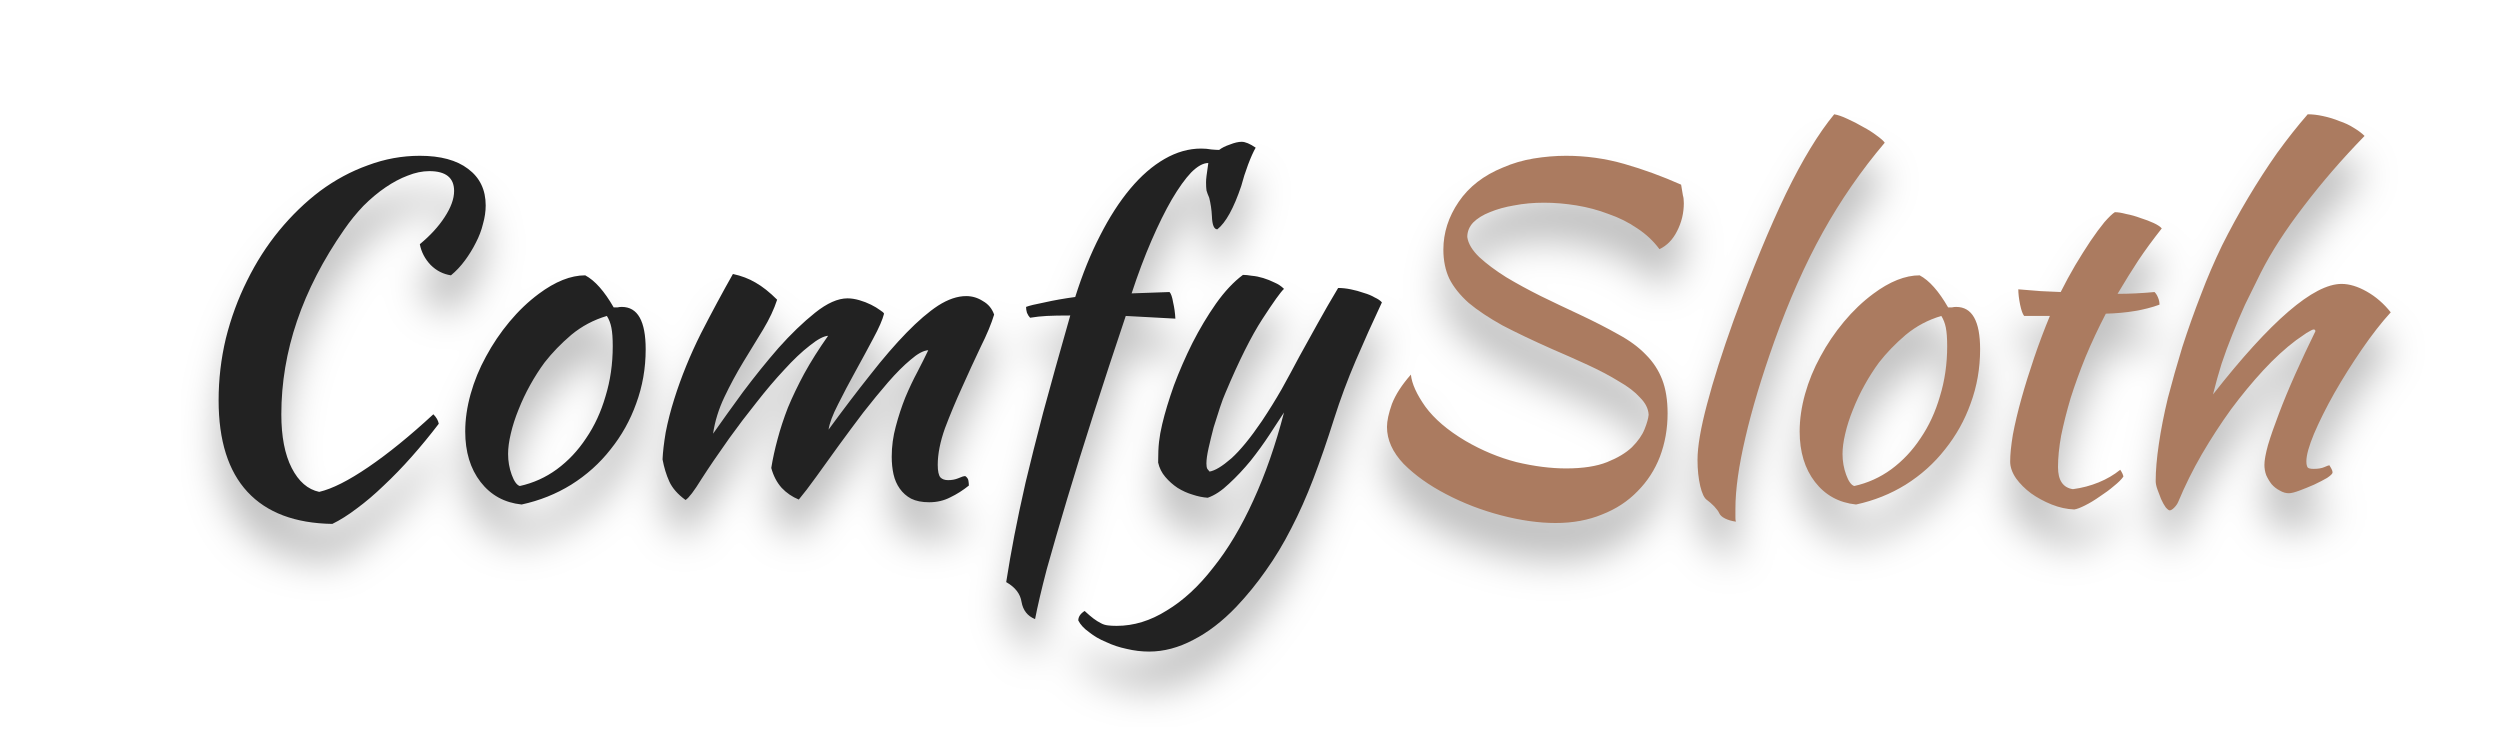
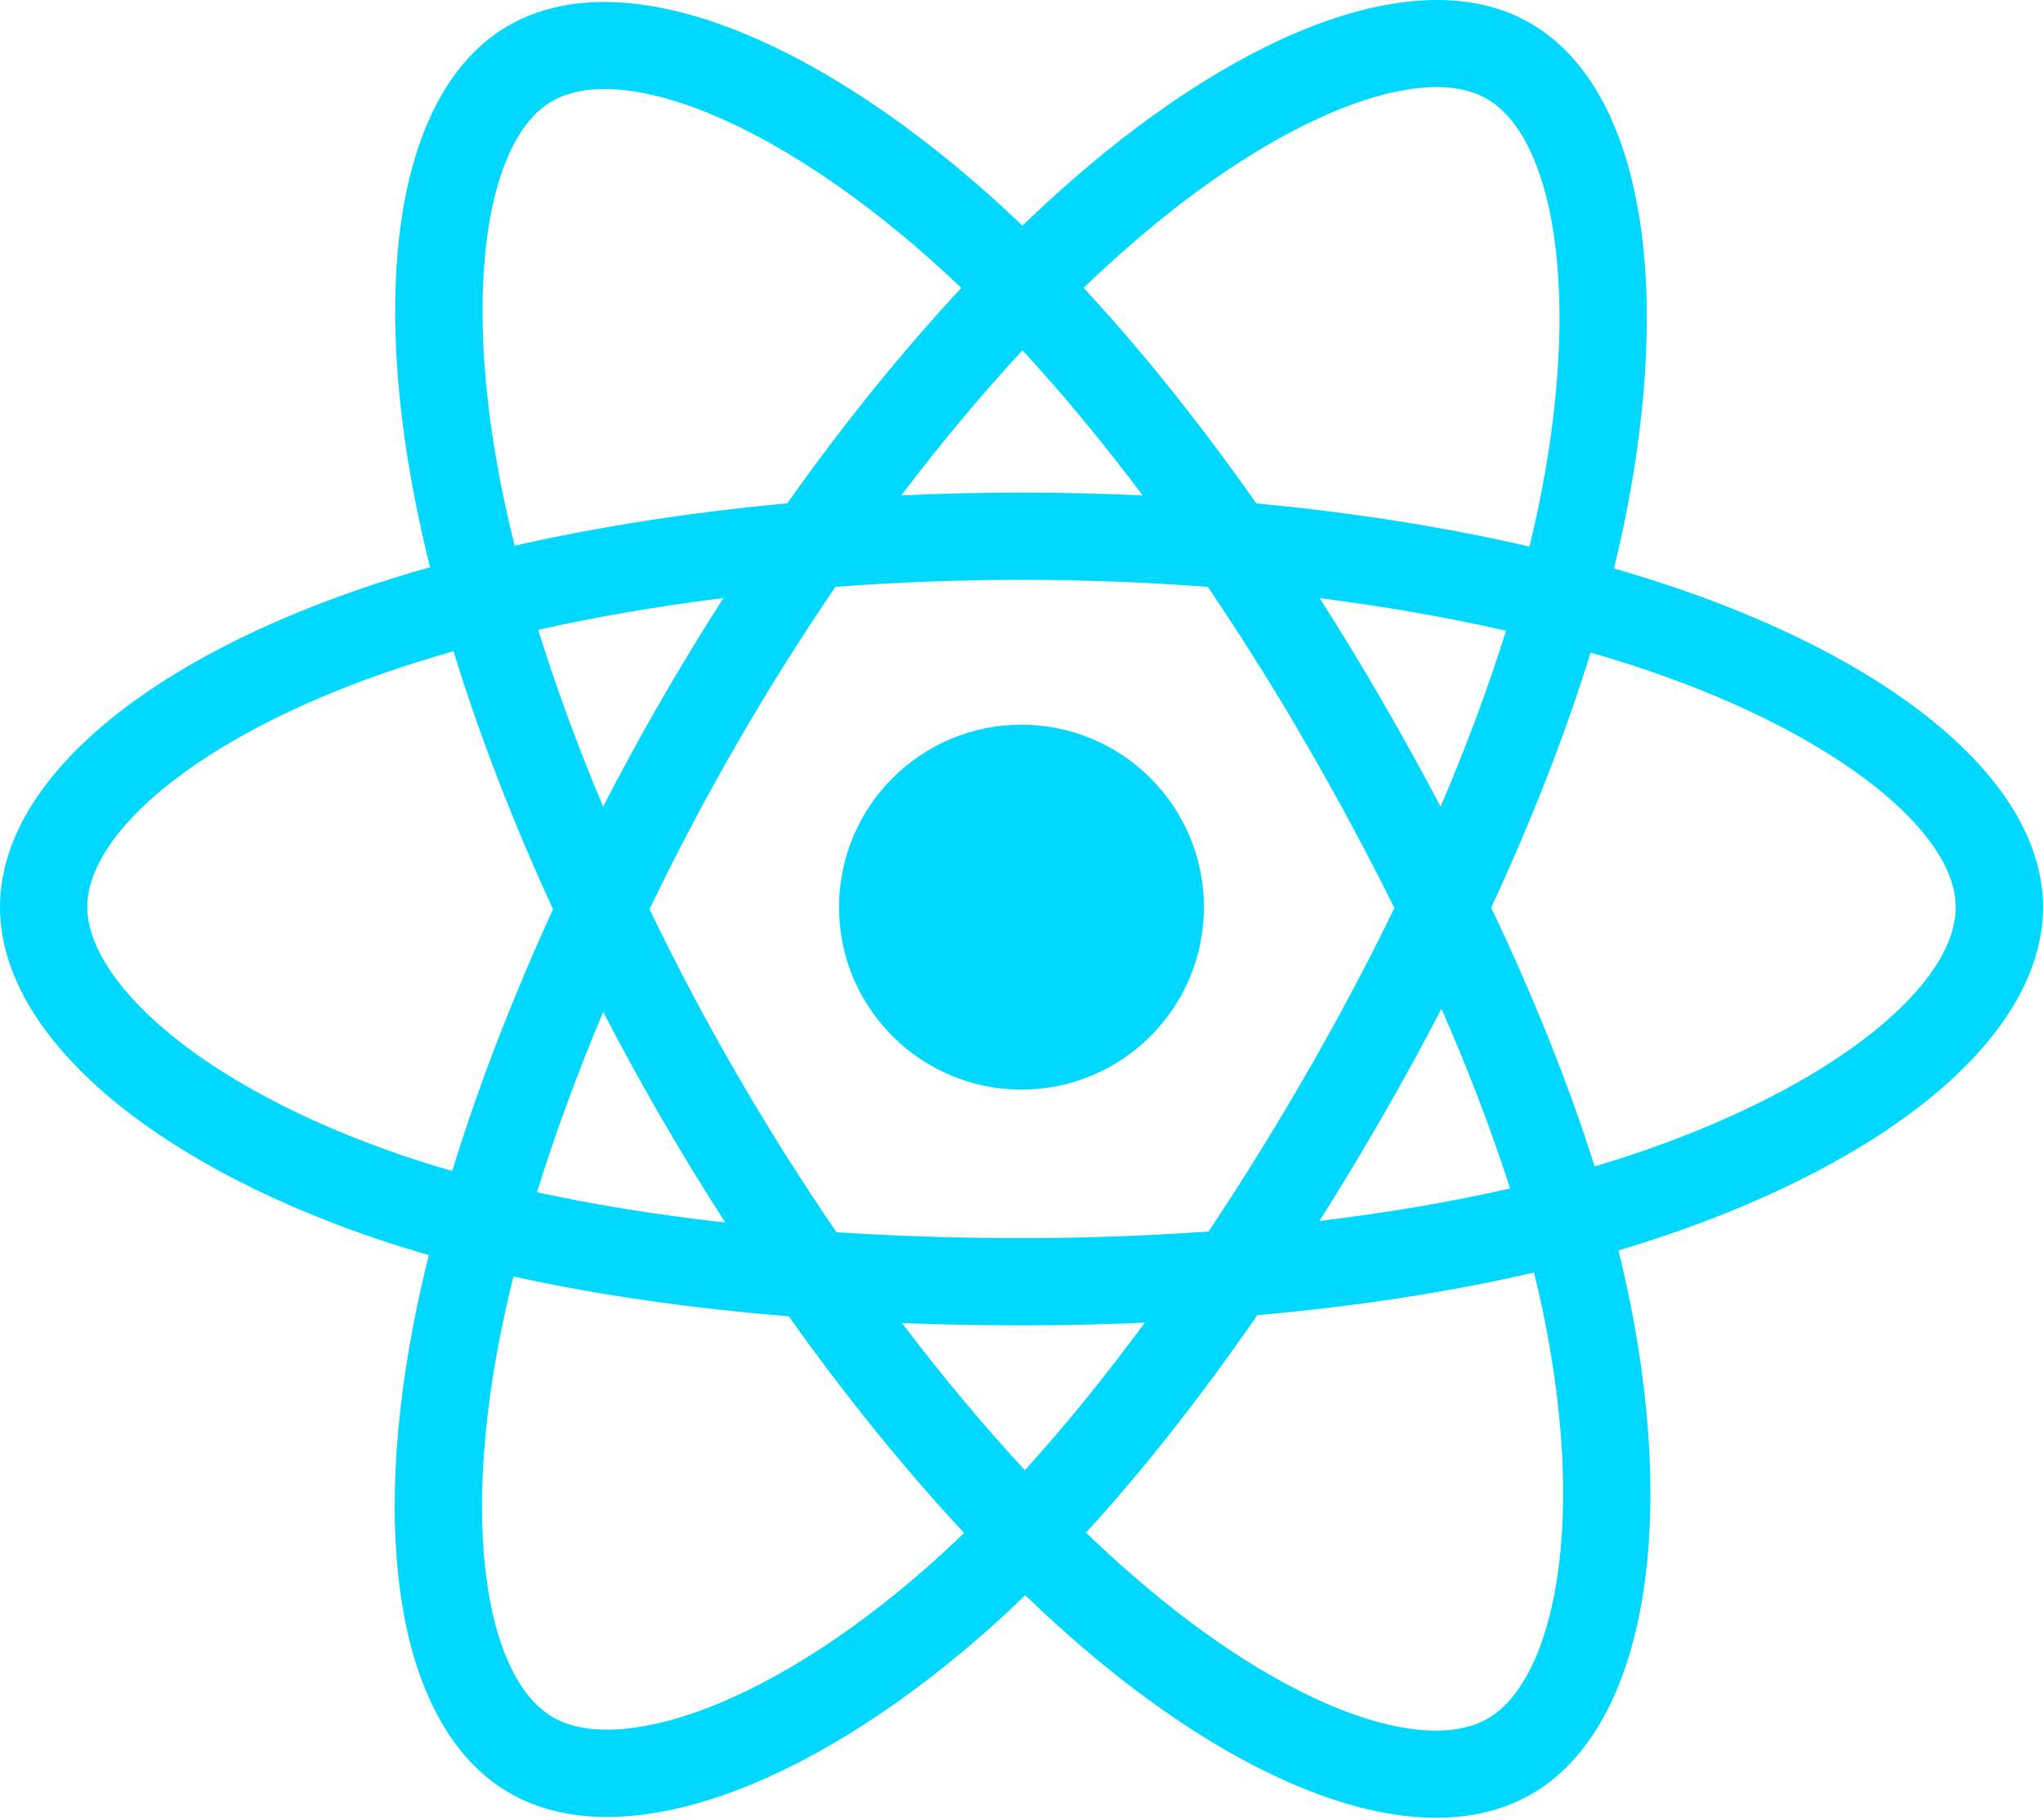
- <svg xmlns="http://www.w3.org/2000/svg" width="266" height="78" viewBox="0 0 266 78" fill="none">
-   <g filter="url(#filter0_d)">
-     <path d="M23.261 42.592C23.261 40.352 23.517 38.16 24.029 36.016C24.573 33.84 25.325 31.792 26.285 29.872C27.245 27.92 28.381 26.144 29.693 24.544C31.037 22.912 32.493 21.504 34.061 20.32C35.661 19.136 37.357 18.224 39.149 17.584C40.941 16.912 42.781 16.576 44.669 16.576C46.877 16.576 48.589 17.04 49.805 17.968C51.053 18.896 51.677 20.192 51.677 21.856C51.677 22.496 51.581 23.152 51.389 23.824C51.229 24.496 50.973 25.168 50.621 25.84C50.301 26.48 49.917 27.104 49.469 27.712C49.021 28.32 48.525 28.848 47.981 29.296C47.149 29.168 46.429 28.8 45.821 28.192C45.213 27.552 44.829 26.816 44.669 25.984C45.789 25.056 46.669 24.096 47.309 23.104C47.981 22.08 48.317 21.152 48.317 20.32C48.317 18.912 47.437 18.208 45.677 18.208C44.941 18.208 44.173 18.368 43.373 18.688C42.605 18.976 41.821 19.392 41.021 19.936C40.221 20.48 39.437 21.136 38.669 21.904C37.933 22.672 37.245 23.52 36.605 24.448C32.157 30.848 29.933 37.392 29.933 44.08C29.933 46.448 30.301 48.352 31.037 49.792C31.773 51.232 32.749 52.08 33.965 52.336C35.341 52.016 37.085 51.136 39.197 49.696C41.309 48.256 43.613 46.384 46.109 44.08C46.429 44.4 46.621 44.736 46.685 45.088C45.757 46.304 44.797 47.472 43.805 48.592C42.813 49.712 41.821 50.736 40.829 51.664C39.869 52.592 38.909 53.408 37.949 54.112C37.021 54.816 36.157 55.36 35.357 55.744C31.389 55.68 28.381 54.544 26.333 52.336C24.285 50.128 23.261 46.88 23.261 42.592ZM55.5 53.68C53.676 53.488 52.22 52.688 51.132 51.28C50.044 49.872 49.5 48.08 49.5 45.904C49.5 44.624 49.692 43.296 50.076 41.92C50.46 40.544 51.004 39.216 51.708 37.936C52.412 36.624 53.244 35.392 54.204 34.24C55.164 33.088 56.204 32.096 57.324 31.264C59.084 29.952 60.732 29.296 62.268 29.296C63.292 29.84 64.3 30.976 65.292 32.704C65.452 32.704 65.596 32.704 65.724 32.704C65.852 32.672 65.996 32.656 66.156 32.656C67.852 32.656 68.7 34.16 68.7 37.168C68.7 39.184 68.364 41.104 67.692 42.928C67.052 44.72 66.14 46.352 64.956 47.824C63.804 49.296 62.412 50.544 60.78 51.568C59.18 52.56 57.42 53.264 55.5 53.68ZM57.948 38.56C57.404 39.296 56.892 40.096 56.412 40.96C55.932 41.824 55.516 42.704 55.164 43.6C54.812 44.464 54.54 45.312 54.348 46.144C54.156 46.944 54.06 47.664 54.06 48.304C54.06 49.072 54.188 49.808 54.444 50.512C54.7 51.216 54.988 51.616 55.308 51.712C56.748 51.392 58.06 50.8 59.244 49.936C60.46 49.04 61.5 47.936 62.364 46.624C63.26 45.312 63.948 43.824 64.428 42.16C64.94 40.496 65.196 38.72 65.196 36.832C65.196 36 65.148 35.344 65.052 34.864C64.956 34.384 64.796 33.968 64.572 33.616C63.164 34.032 61.9 34.704 60.78 35.632C59.692 36.56 58.748 37.536 57.948 38.56ZM98.767 37.264C98.255 37.296 97.631 37.632 96.895 38.272C96.159 38.88 95.359 39.68 94.495 40.672C93.663 41.632 92.783 42.704 91.855 43.888C90.959 45.072 90.079 46.256 89.215 47.44C88.383 48.592 87.599 49.68 86.863 50.704C86.127 51.728 85.503 52.544 84.991 53.152C84.287 52.864 83.679 52.448 83.167 51.904C82.655 51.328 82.287 50.624 82.063 49.792C82.223 48.8 82.447 47.776 82.735 46.72C83.023 45.632 83.391 44.512 83.839 43.36C84.319 42.208 84.895 41.008 85.567 39.76C86.271 38.48 87.119 37.136 88.111 35.728C87.631 35.76 86.975 36.112 86.143 36.784C85.311 37.424 84.415 38.272 83.455 39.328C82.495 40.352 81.503 41.52 80.479 42.832C79.455 44.112 78.495 45.376 77.599 46.624C76.415 48.288 75.423 49.744 74.623 50.992C73.855 52.24 73.295 52.976 72.943 53.2C72.111 52.592 71.535 51.936 71.215 51.232C70.895 50.528 70.655 49.744 70.495 48.88C70.527 48.112 70.639 47.152 70.831 46C71.055 44.848 71.359 43.664 71.743 42.448C72.479 40.112 73.423 37.792 74.575 35.488C75.759 33.184 76.895 31.072 77.983 29.152C78.879 29.344 79.679 29.648 80.383 30.064C81.119 30.48 81.887 31.088 82.687 31.888C82.367 32.88 81.871 33.936 81.199 35.056C80.527 36.144 79.823 37.296 79.087 38.512C78.351 39.728 77.679 40.976 77.071 42.256C76.463 43.536 76.063 44.832 75.871 46.144C76.767 44.864 77.823 43.392 79.039 41.728C80.287 40.064 81.551 38.496 82.831 37.024C84.143 35.552 85.439 34.304 86.719 33.28C87.999 32.256 89.151 31.744 90.175 31.744C90.559 31.744 90.975 31.808 91.423 31.936C91.871 32.064 92.287 32.224 92.671 32.416C93.055 32.608 93.375 32.8 93.631 32.992C93.887 33.152 94.031 33.28 94.063 33.376C93.903 34.016 93.519 34.896 92.911 36.016C92.335 37.104 91.711 38.256 91.039 39.472C90.367 40.688 89.743 41.872 89.167 43.024C88.591 44.144 88.255 45.04 88.159 45.712C89.727 43.568 91.199 41.632 92.575 39.904C93.951 38.144 95.247 36.64 96.463 35.392C97.679 34.144 98.799 33.184 99.823 32.512C100.879 31.84 101.871 31.504 102.799 31.504C103.439 31.504 104.031 31.68 104.575 32.032C105.151 32.352 105.551 32.832 105.775 33.472C105.487 34.432 105.007 35.584 104.335 36.928C103.695 38.272 103.039 39.696 102.367 41.2C101.695 42.672 101.087 44.128 100.543 45.568C100.031 47.008 99.775 48.304 99.775 49.456C99.775 50.128 99.871 50.576 100.063 50.8C100.255 50.992 100.527 51.088 100.879 51.088C101.263 51.088 101.615 51.024 101.935 50.896C102.287 50.736 102.543 50.656 102.703 50.656C102.895 50.784 103.007 50.944 103.039 51.136C103.071 51.328 103.087 51.504 103.087 51.664C102.447 52.176 101.791 52.592 101.119 52.912C100.447 53.264 99.695 53.44 98.863 53.44C98.095 53.44 97.455 53.312 96.943 53.056C96.463 52.8 96.063 52.448 95.743 52C95.423 51.552 95.199 51.04 95.071 50.464C94.943 49.888 94.879 49.264 94.879 48.592C94.879 47.504 95.023 46.432 95.311 45.376C95.599 44.288 95.935 43.264 96.319 42.304C96.735 41.312 97.167 40.4 97.615 39.568C98.063 38.704 98.447 37.936 98.767 37.264ZM110.132 65.872C109.332 65.552 108.852 64.944 108.692 64.048C108.564 63.184 108.02 62.48 107.06 61.936C107.316 60.304 107.604 58.656 107.924 56.992C108.244 55.328 108.644 53.44 109.124 51.328C109.636 49.184 110.26 46.704 110.996 43.888C111.764 41.04 112.724 37.6 113.876 33.568C112.82 33.568 111.988 33.584 111.38 33.616C110.772 33.648 110.18 33.712 109.604 33.808C109.476 33.68 109.364 33.504 109.268 33.28C109.204 33.056 109.172 32.848 109.172 32.656C109.492 32.528 110.148 32.368 111.14 32.176C112.132 31.952 113.22 31.76 114.404 31.6C115.172 29.168 116.052 26.992 117.044 25.072C118.036 23.12 119.108 21.456 120.26 20.08C121.412 18.704 122.628 17.648 123.908 16.912C125.188 16.176 126.484 15.808 127.796 15.808C128.18 15.808 128.548 15.84 128.9 15.904C129.252 15.936 129.524 15.952 129.716 15.952C130.004 15.728 130.388 15.536 130.868 15.376C131.348 15.184 131.764 15.088 132.116 15.088C132.5 15.088 132.996 15.296 133.604 15.712C133.348 16.16 133.076 16.768 132.788 17.536C132.5 18.304 132.26 19.056 132.068 19.792C131.268 22.16 130.42 23.696 129.524 24.4C129.172 24.4 128.98 23.936 128.948 23.008C128.916 22.336 128.82 21.68 128.66 21.04C128.532 20.752 128.436 20.496 128.372 20.272C128.34 20.048 128.324 19.76 128.324 19.408C128.324 19.216 128.34 18.992 128.372 18.736C128.404 18.448 128.468 17.984 128.564 17.344C128.02 17.344 127.412 17.68 126.74 18.352C126.1 19.024 125.412 19.984 124.676 21.232C123.972 22.448 123.252 23.904 122.516 25.6C121.78 27.296 121.076 29.168 120.404 31.216L124.436 31.072C124.596 31.232 124.724 31.6 124.82 32.176C124.948 32.72 125.028 33.296 125.06 33.904L119.78 33.616C118.564 37.232 117.428 40.688 116.372 43.984C115.316 47.28 114.372 50.32 113.54 53.104C112.708 55.888 111.988 58.368 111.38 60.544C110.804 62.752 110.388 64.528 110.132 65.872ZM141.946 44.56C141.21 46.896 140.474 49.024 139.738 50.944C139.002 52.864 138.218 54.624 137.386 56.224C136.554 57.856 135.658 59.344 134.698 60.688C133.738 62.064 132.682 63.36 131.53 64.576C130.058 66.112 128.538 67.28 126.97 68.08C125.402 68.912 123.834 69.328 122.266 69.328C121.466 69.328 120.666 69.232 119.866 69.04C119.098 68.88 118.378 68.64 117.706 68.32C117.002 68.032 116.394 67.68 115.882 67.264C115.338 66.88 114.954 66.464 114.73 66.016C114.73 65.632 114.954 65.296 115.402 65.008C115.786 65.36 116.106 65.632 116.362 65.824C116.618 66.016 116.874 66.176 117.13 66.304C117.354 66.432 117.61 66.512 117.898 66.544C118.154 66.576 118.458 66.592 118.81 66.592C120.634 66.592 122.41 66.048 124.138 64.96C125.898 63.904 127.546 62.384 129.082 60.4C130.65 58.448 132.074 56.064 133.354 53.248C134.634 50.464 135.722 47.344 136.618 43.888C136.202 44.528 135.69 45.312 135.082 46.24C134.474 47.168 133.802 48.096 133.066 49.024C132.33 49.92 131.562 50.736 130.762 51.472C129.994 52.208 129.242 52.704 128.506 52.96C127.994 52.928 127.45 52.816 126.874 52.624C126.33 52.464 125.802 52.224 125.29 51.904C124.81 51.584 124.378 51.2 123.994 50.752C123.61 50.304 123.354 49.792 123.226 49.216C123.226 48.288 123.258 47.552 123.322 47.008C123.386 46.432 123.498 45.808 123.658 45.136C123.946 43.92 124.362 42.544 124.906 41.008C125.482 39.472 126.138 37.968 126.874 36.496C127.642 34.992 128.474 33.6 129.37 32.32C130.298 31.008 131.258 29.984 132.25 29.248C132.506 29.248 132.826 29.28 133.21 29.344C133.594 29.376 133.994 29.456 134.41 29.584C134.826 29.712 135.226 29.872 135.61 30.064C135.994 30.224 136.33 30.448 136.618 30.736C136.266 31.056 135.498 32.128 134.314 33.952C133.13 35.776 131.818 38.4 130.378 41.824C130.218 42.176 130.026 42.688 129.802 43.36C129.578 44.032 129.354 44.736 129.13 45.472C128.938 46.208 128.762 46.928 128.602 47.632C128.442 48.336 128.362 48.896 128.362 49.312C128.362 49.568 128.394 49.76 128.458 49.888C128.554 50.016 128.634 50.112 128.698 50.176C129.274 50.08 130.042 49.616 131.002 48.784C131.962 47.92 133.05 46.592 134.266 44.8C135.034 43.648 135.738 42.512 136.378 41.392C137.018 40.24 137.642 39.088 138.25 37.936C138.89 36.784 139.546 35.6 140.218 34.384C140.89 33.168 141.61 31.92 142.378 30.64C142.794 30.64 143.242 30.688 143.722 30.784C144.202 30.88 144.666 31.008 145.114 31.168C145.562 31.296 145.946 31.456 146.266 31.648C146.618 31.808 146.874 31.984 147.034 32.176C146.042 34.288 145.114 36.352 144.25 38.368C143.386 40.384 142.618 42.448 141.946 44.56Z" fill="#222222" />
-     <path d="M178.871 19.648C178.967 20.192 179.031 20.576 179.063 20.8C179.127 20.992 179.159 21.264 179.159 21.616C179.159 22.672 178.919 23.664 178.439 24.592C177.991 25.488 177.367 26.128 176.567 26.512C175.927 25.648 175.143 24.912 174.215 24.304C173.287 23.664 172.263 23.152 171.143 22.768C170.055 22.352 168.919 22.048 167.735 21.856C166.551 21.664 165.399 21.568 164.279 21.568C163.159 21.568 162.103 21.664 161.111 21.856C160.151 22.016 159.287 22.256 158.519 22.576C157.783 22.864 157.191 23.232 156.743 23.68C156.327 24.128 156.119 24.64 156.119 25.216C156.215 25.92 156.647 26.64 157.415 27.376C158.183 28.08 159.127 28.784 160.247 29.488C161.367 30.16 162.599 30.832 163.943 31.504C165.319 32.176 166.663 32.816 167.975 33.424C169.607 34.192 171.015 34.912 172.199 35.584C173.383 36.224 174.359 36.944 175.127 37.744C175.895 38.512 176.471 39.392 176.855 40.384C177.239 41.376 177.431 42.576 177.431 43.984C177.431 45.616 177.159 47.152 176.615 48.592C176.071 50 175.271 51.232 174.215 52.288C173.191 53.344 171.943 54.16 170.471 54.736C168.999 55.344 167.351 55.648 165.527 55.648C163.735 55.648 161.799 55.376 159.719 54.832C157.639 54.288 155.687 53.536 153.863 52.576C152.071 51.648 150.567 50.576 149.351 49.36C148.167 48.112 147.575 46.8 147.575 45.424C147.575 44.784 147.751 43.968 148.103 42.976C148.487 41.984 149.159 40.944 150.119 39.856C150.215 40.816 150.727 41.952 151.655 43.264C152.615 44.576 154.039 45.792 155.927 46.912C157.687 47.936 159.495 48.688 161.351 49.168C163.239 49.616 164.999 49.84 166.631 49.84C168.423 49.84 169.879 49.616 170.999 49.168C172.119 48.72 172.999 48.192 173.639 47.584C174.279 46.944 174.727 46.304 174.983 45.664C175.239 45.024 175.383 44.512 175.415 44.128C175.383 43.488 175.079 42.88 174.503 42.304C173.959 41.696 173.207 41.12 172.247 40.576C171.319 40 170.231 39.424 168.983 38.848C167.735 38.272 166.439 37.696 165.095 37.12C163.079 36.224 161.335 35.392 159.863 34.624C158.423 33.824 157.223 33.024 156.263 32.224C155.335 31.392 154.647 30.528 154.199 29.632C153.783 28.736 153.575 27.712 153.575 26.56C153.575 24.768 154.119 23.072 155.207 21.472C156.295 19.872 157.863 18.656 159.911 17.824C160.935 17.376 162.023 17.056 163.175 16.864C164.359 16.672 165.511 16.576 166.631 16.576C168.743 16.576 170.807 16.864 172.823 17.44C174.839 18.016 176.855 18.752 178.871 19.648ZM180.616 48.928C180.616 47.52 180.952 45.552 181.624 43.024C182.296 40.464 183.24 37.488 184.456 34.096C186.44 28.688 188.296 24.192 190.024 20.608C191.784 16.992 193.496 14.176 195.16 12.16C195.544 12.224 196.008 12.384 196.552 12.64C197.128 12.896 197.688 13.184 198.232 13.504C198.776 13.792 199.256 14.096 199.672 14.416C200.12 14.736 200.408 14.992 200.536 15.184C198.04 18.128 195.848 21.296 193.96 24.688C192.072 28.08 190.344 31.968 188.776 36.352C187.432 40.128 186.408 43.536 185.704 46.576C185 49.584 184.648 52.096 184.648 54.112C184.648 54.656 184.648 54.992 184.648 55.12C184.648 55.248 184.664 55.376 184.696 55.504C184.248 55.44 183.864 55.328 183.544 55.168C183.224 55.008 183.016 54.816 182.92 54.592C182.856 54.432 182.68 54.192 182.392 53.872C182.104 53.584 181.848 53.36 181.624 53.2C181.336 53.008 181.096 52.512 180.904 51.712C180.712 50.88 180.616 49.952 180.616 48.928ZM197.484 53.68C195.66 53.488 194.204 52.688 193.116 51.28C192.028 49.872 191.484 48.08 191.484 45.904C191.484 44.624 191.676 43.296 192.06 41.92C192.444 40.544 192.988 39.216 193.692 37.936C194.396 36.624 195.228 35.392 196.188 34.24C197.148 33.088 198.188 32.096 199.308 31.264C201.068 29.952 202.716 29.296 204.252 29.296C205.276 29.84 206.284 30.976 207.276 32.704C207.436 32.704 207.58 32.704 207.708 32.704C207.836 32.672 207.98 32.656 208.14 32.656C209.836 32.656 210.684 34.16 210.684 37.168C210.684 39.184 210.348 41.104 209.676 42.928C209.036 44.72 208.124 46.352 206.94 47.824C205.788 49.296 204.396 50.544 202.764 51.568C201.164 52.56 199.404 53.264 197.484 53.68ZM199.932 38.56C199.388 39.296 198.876 40.096 198.396 40.96C197.916 41.824 197.5 42.704 197.148 43.6C196.796 44.464 196.524 45.312 196.332 46.144C196.14 46.944 196.044 47.664 196.044 48.304C196.044 49.072 196.172 49.808 196.428 50.512C196.684 51.216 196.972 51.616 197.292 51.712C198.732 51.392 200.044 50.8 201.228 49.936C202.444 49.04 203.484 47.936 204.348 46.624C205.244 45.312 205.932 43.824 206.412 42.16C206.924 40.496 207.18 38.72 207.18 36.832C207.18 36 207.132 35.344 207.036 34.864C206.94 34.384 206.78 33.968 206.556 33.616C205.148 34.032 203.884 34.704 202.764 35.632C201.676 36.56 200.732 37.536 199.932 38.56ZM215.371 33.616C215.211 33.424 215.067 33.024 214.939 32.416C214.811 31.776 214.747 31.232 214.747 30.784C215.579 30.848 216.379 30.912 217.147 30.976C217.915 31.008 218.619 31.04 219.259 31.072C219.739 30.112 220.251 29.168 220.795 28.24C221.371 27.28 221.915 26.416 222.427 25.648C222.971 24.848 223.467 24.176 223.915 23.632C224.395 23.088 224.763 22.736 225.019 22.576C225.339 22.576 225.739 22.64 226.219 22.768C226.731 22.864 227.243 23.008 227.755 23.2C228.267 23.36 228.731 23.536 229.147 23.728C229.563 23.92 229.851 24.112 230.011 24.304C229.051 25.52 228.219 26.656 227.515 27.712C226.843 28.736 226.107 29.92 225.307 31.264C225.947 31.264 226.587 31.248 227.227 31.216C227.899 31.184 228.571 31.136 229.243 31.072C229.403 31.232 229.531 31.44 229.627 31.696C229.723 31.92 229.771 32.16 229.771 32.416C228.203 32.992 226.299 33.312 224.059 33.376C223.259 34.912 222.539 36.448 221.899 37.984C221.291 39.488 220.763 40.944 220.315 42.352C219.899 43.76 219.563 45.088 219.307 46.336C219.083 47.584 218.971 48.704 218.971 49.696C218.971 51.104 219.499 51.888 220.555 52.048C221.515 51.92 222.427 51.68 223.291 51.328C224.155 50.976 224.923 50.528 225.595 49.984C225.787 50.272 225.899 50.512 225.931 50.704C225.739 50.992 225.403 51.328 224.923 51.712C224.475 52.096 223.979 52.464 223.435 52.816C222.891 53.2 222.363 53.52 221.851 53.776C221.339 54.032 220.955 54.176 220.699 54.208C219.899 54.176 219.099 54 218.299 53.68C217.499 53.36 216.763 52.96 216.091 52.48C215.451 52 214.923 51.472 214.507 50.896C214.091 50.288 213.883 49.696 213.883 49.12C213.883 48.352 213.979 47.392 214.171 46.24C214.395 45.056 214.699 43.776 215.083 42.4C215.467 41.024 215.915 39.584 216.427 38.08C216.939 36.576 217.499 35.088 218.107 33.616H215.371ZM229.366 51.184C229.366 50.064 229.478 48.752 229.702 47.248C229.926 45.712 230.246 44.08 230.662 42.352C231.11 40.624 231.622 38.816 232.198 36.928C232.806 35.04 233.478 33.152 234.214 31.264C234.854 29.568 235.59 27.856 236.422 26.128C237.286 24.4 238.214 22.704 239.206 21.04C240.198 19.376 241.222 17.792 242.278 16.288C243.366 14.784 244.454 13.408 245.542 12.16C246.054 12.16 246.598 12.224 247.174 12.352C247.782 12.48 248.358 12.656 248.902 12.88C249.478 13.072 249.99 13.312 250.438 13.6C250.918 13.888 251.302 14.176 251.59 14.464C249.19 16.928 247.03 19.424 245.11 21.952C243.19 24.448 241.67 26.8 240.55 29.008C239.942 30.224 239.382 31.36 238.87 32.416C238.39 33.472 237.942 34.528 237.526 35.584C237.11 36.608 236.726 37.648 236.374 38.704C236.054 39.728 235.75 40.816 235.462 41.968C241.606 34.128 246.166 30.208 249.142 30.208C249.974 30.208 250.87 30.48 251.83 31.024C252.79 31.568 253.638 32.304 254.374 33.232C253.382 34.32 252.358 35.632 251.302 37.168C250.246 38.704 249.27 40.256 248.374 41.824C247.51 43.36 246.79 44.8 246.214 46.144C245.67 47.456 245.398 48.432 245.398 49.072C245.398 49.392 245.446 49.616 245.542 49.744C245.638 49.84 245.846 49.888 246.166 49.888C246.646 49.888 247.03 49.824 247.318 49.696C247.606 49.568 247.782 49.504 247.846 49.504C248.006 49.76 248.102 49.936 248.134 50.032C248.166 50.128 248.182 50.208 248.182 50.272C248.182 50.4 247.99 50.592 247.606 50.848C247.222 51.072 246.758 51.312 246.214 51.568C245.702 51.792 245.19 52 244.678 52.192C244.166 52.384 243.782 52.48 243.526 52.48C243.206 52.48 242.886 52.384 242.566 52.192C242.246 52.032 241.958 51.808 241.702 51.52C241.478 51.232 241.286 50.912 241.126 50.56C240.998 50.208 240.934 49.84 240.934 49.456C240.934 48.976 241.062 48.272 241.318 47.344C241.606 46.384 241.99 45.28 242.47 44.032C242.95 42.752 243.526 41.36 244.198 39.856C244.87 38.352 245.59 36.816 246.358 35.248C246.358 35.12 246.294 35.056 246.166 35.056C246.07 35.056 245.814 35.184 245.398 35.44C245.014 35.696 244.646 35.952 244.294 36.208C243.142 37.072 241.974 38.144 240.79 39.424C239.638 40.672 238.502 42.048 237.382 43.552C236.294 45.056 235.254 46.656 234.262 48.352C233.302 50.016 232.47 51.696 231.766 53.392C231.67 53.616 231.526 53.824 231.334 54.016C231.142 54.208 230.982 54.304 230.854 54.304C230.758 54.304 230.614 54.192 230.422 53.968C230.262 53.744 230.102 53.456 229.942 53.104C229.814 52.784 229.686 52.448 229.558 52.096C229.43 51.744 229.366 51.44 229.366 51.184Z" fill="#AB7B60" />
-   </g>
-   <defs>
-     <filter id="filter0_d" x="19.261" y="12.16" width="239.113" height="65.168" filterUnits="userSpaceOnUse" color-interpolation-filters="sRGB">
-       <feFlood flood-opacity="0" result="BackgroundImageFix" />
-       <feColorMatrix in="SourceAlpha" type="matrix" values="0 0 0 0 0 0 0 0 0 0 0 0 0 0 0 0 0 0 127 0" />
-       <feOffset dy="4" />
-       <feGaussianBlur stdDeviation="2" />
-       <feColorMatrix type="matrix" values="0 0 0 0 0 0 0 0 0 0 0 0 0 0 0 0 0 0 0.25 0" />
-       <feBlend mode="normal" in2="BackgroundImageFix" result="effect1_dropShadow" />
-       <feBlend mode="normal" in="SourceGraphic" in2="effect1_dropShadow" result="shape" />
-     </filter>
-   </defs>
+ <svg xmlns="http://www.w3.org/2000/svg" aria-hidden="true" role="img" class="iconify iconify--logos" width="35.93" height="32" preserveAspectRatio="xMidYMid meet" viewBox="0 0 256 228">
+   <path fill="#00D8FF" d="M210.483 73.824a171.49 171.49 0 0 0-8.24-2.597c.465-1.9.893-3.777 1.273-5.621c6.238-30.281 2.16-54.676-11.769-62.708c-13.355-7.7-35.196.329-57.254 19.526a171.23 171.23 0 0 0-6.375 5.848a155.866 155.866 0 0 0-4.241-3.917C100.759 3.829 77.587-4.822 63.673 3.233C50.33 10.957 46.379 33.89 51.995 62.588a170.974 170.974 0 0 0 1.892 8.48c-3.28.932-6.445 1.924-9.474 2.98C17.309 83.498 0 98.307 0 113.668c0 15.865 18.582 31.778 46.812 41.427a145.52 145.52 0 0 0 6.921 2.165a167.467 167.467 0 0 0-2.01 9.138c-5.354 28.2-1.173 50.591 12.134 58.266c13.744 7.926 36.812-.22 59.273-19.855a145.567 145.567 0 0 0 5.342-4.923a168.064 168.064 0 0 0 6.92 6.314c21.758 18.722 43.246 26.282 56.54 18.586c13.731-7.949 18.194-32.003 12.4-61.268a145.016 145.016 0 0 0-1.535-6.842c1.62-.48 3.21-.974 4.76-1.488c29.348-9.723 48.443-25.443 48.443-41.52c0-15.417-17.868-30.326-45.517-39.844Zm-6.365 70.984c-1.4.463-2.836.91-4.3 1.345c-3.24-10.257-7.612-21.163-12.963-32.432c5.106-11 9.31-21.767 12.459-31.957c2.619.758 5.16 1.557 7.61 2.4c23.69 8.156 38.14 20.213 38.14 29.504c0 9.896-15.606 22.743-40.946 31.14Zm-10.514 20.834c2.562 12.94 2.927 24.64 1.23 33.787c-1.524 8.219-4.59 13.698-8.382 15.893c-8.067 4.67-25.32-1.4-43.927-17.412a156.726 156.726 0 0 1-6.437-5.87c7.214-7.889 14.423-17.06 21.459-27.246c12.376-1.098 24.068-2.894 34.671-5.345a134.17 134.17 0 0 1 1.386 6.193ZM87.276 214.515c-7.882 2.783-14.16 2.863-17.955.675c-8.075-4.657-11.432-22.636-6.853-46.752a156.923 156.923 0 0 1 1.869-8.499c10.486 2.32 22.093 3.988 34.498 4.994c7.084 9.967 14.501 19.128 21.976 27.15a134.668 134.668 0 0 1-4.877 4.492c-9.933 8.682-19.886 14.842-28.658 17.94ZM50.35 144.747c-12.483-4.267-22.792-9.812-29.858-15.863c-6.35-5.437-9.555-10.836-9.555-15.216c0-9.322 13.897-21.212 37.076-29.293c2.813-.98 5.757-1.905 8.812-2.773c3.204 10.42 7.406 21.315 12.477 32.332c-5.137 11.18-9.399 22.249-12.634 32.792a134.718 134.718 0 0 1-6.318-1.979Zm12.378-84.26c-4.811-24.587-1.616-43.134 6.425-47.789c8.564-4.958 27.502 2.111 47.463 19.835a144.318 144.318 0 0 1 3.841 3.545c-7.438 7.987-14.787 17.08-21.808 26.988c-12.04 1.116-23.565 2.908-34.161 5.309a160.342 160.342 0 0 1-1.76-7.887Zm110.427 27.268a347.8 347.8 0 0 0-7.785-12.803c8.168 1.033 15.994 2.404 23.343 4.08c-2.206 7.072-4.956 14.465-8.193 22.045a381.151 381.151 0 0 0-7.365-13.322Zm-45.032-43.861c5.044 5.465 10.096 11.566 15.065 18.186a322.04 322.04 0 0 0-30.257-.006c4.974-6.559 10.069-12.652 15.192-18.18ZM82.802 87.83a323.167 323.167 0 0 0-7.227 13.238c-3.184-7.553-5.909-14.98-8.134-22.152c7.304-1.634 15.093-2.97 23.209-3.984a321.524 321.524 0 0 0-7.848 12.897Zm8.081 65.352c-8.385-.936-16.291-2.203-23.593-3.793c2.26-7.3 5.045-14.885 8.298-22.6a321.187 321.187 0 0 0 7.257 13.246c2.594 4.48 5.28 8.868 8.038 13.147Zm37.542 31.03c-5.184-5.592-10.354-11.779-15.403-18.433c4.902.192 9.899.29 14.978.29c5.218 0 10.376-.117 15.453-.343c-4.985 6.774-10.018 12.97-15.028 18.486Zm52.198-57.817c3.422 7.8 6.306 15.345 8.596 22.52c-7.422 1.694-15.436 3.058-23.88 4.071a382.417 382.417 0 0 0 7.859-13.026a347.403 347.403 0 0 0 7.425-13.565Zm-16.898 8.101a358.557 358.557 0 0 1-12.281 19.815a329.4 329.4 0 0 1-23.444.823c-7.967 0-15.716-.248-23.178-.732a310.202 310.202 0 0 1-12.513-19.846h.001a307.41 307.41 0 0 1-10.923-20.627a310.278 310.278 0 0 1 10.89-20.637l-.001.001a307.318 307.318 0 0 1 12.413-19.761c7.613-.576 15.42-.876 23.31-.876H128c7.926 0 15.743.303 23.354.883a329.357 329.357 0 0 1 12.335 19.695a358.489 358.489 0 0 1 11.036 20.54a329.472 329.472 0 0 1-11 20.722Zm22.56-122.124c8.572 4.944 11.906 24.881 6.52 51.026c-.344 1.668-.73 3.367-1.15 5.09c-10.622-2.452-22.155-4.275-34.23-5.408c-7.034-10.017-14.323-19.124-21.64-27.008a160.789 160.789 0 0 1 5.888-5.4c18.9-16.447 36.564-22.941 44.612-18.3ZM128 90.808c12.625 0 22.86 10.235 22.86 22.86s-10.235 22.86-22.86 22.86s-22.86-10.235-22.86-22.86s10.235-22.86 22.86-22.86Z" />
</svg>
